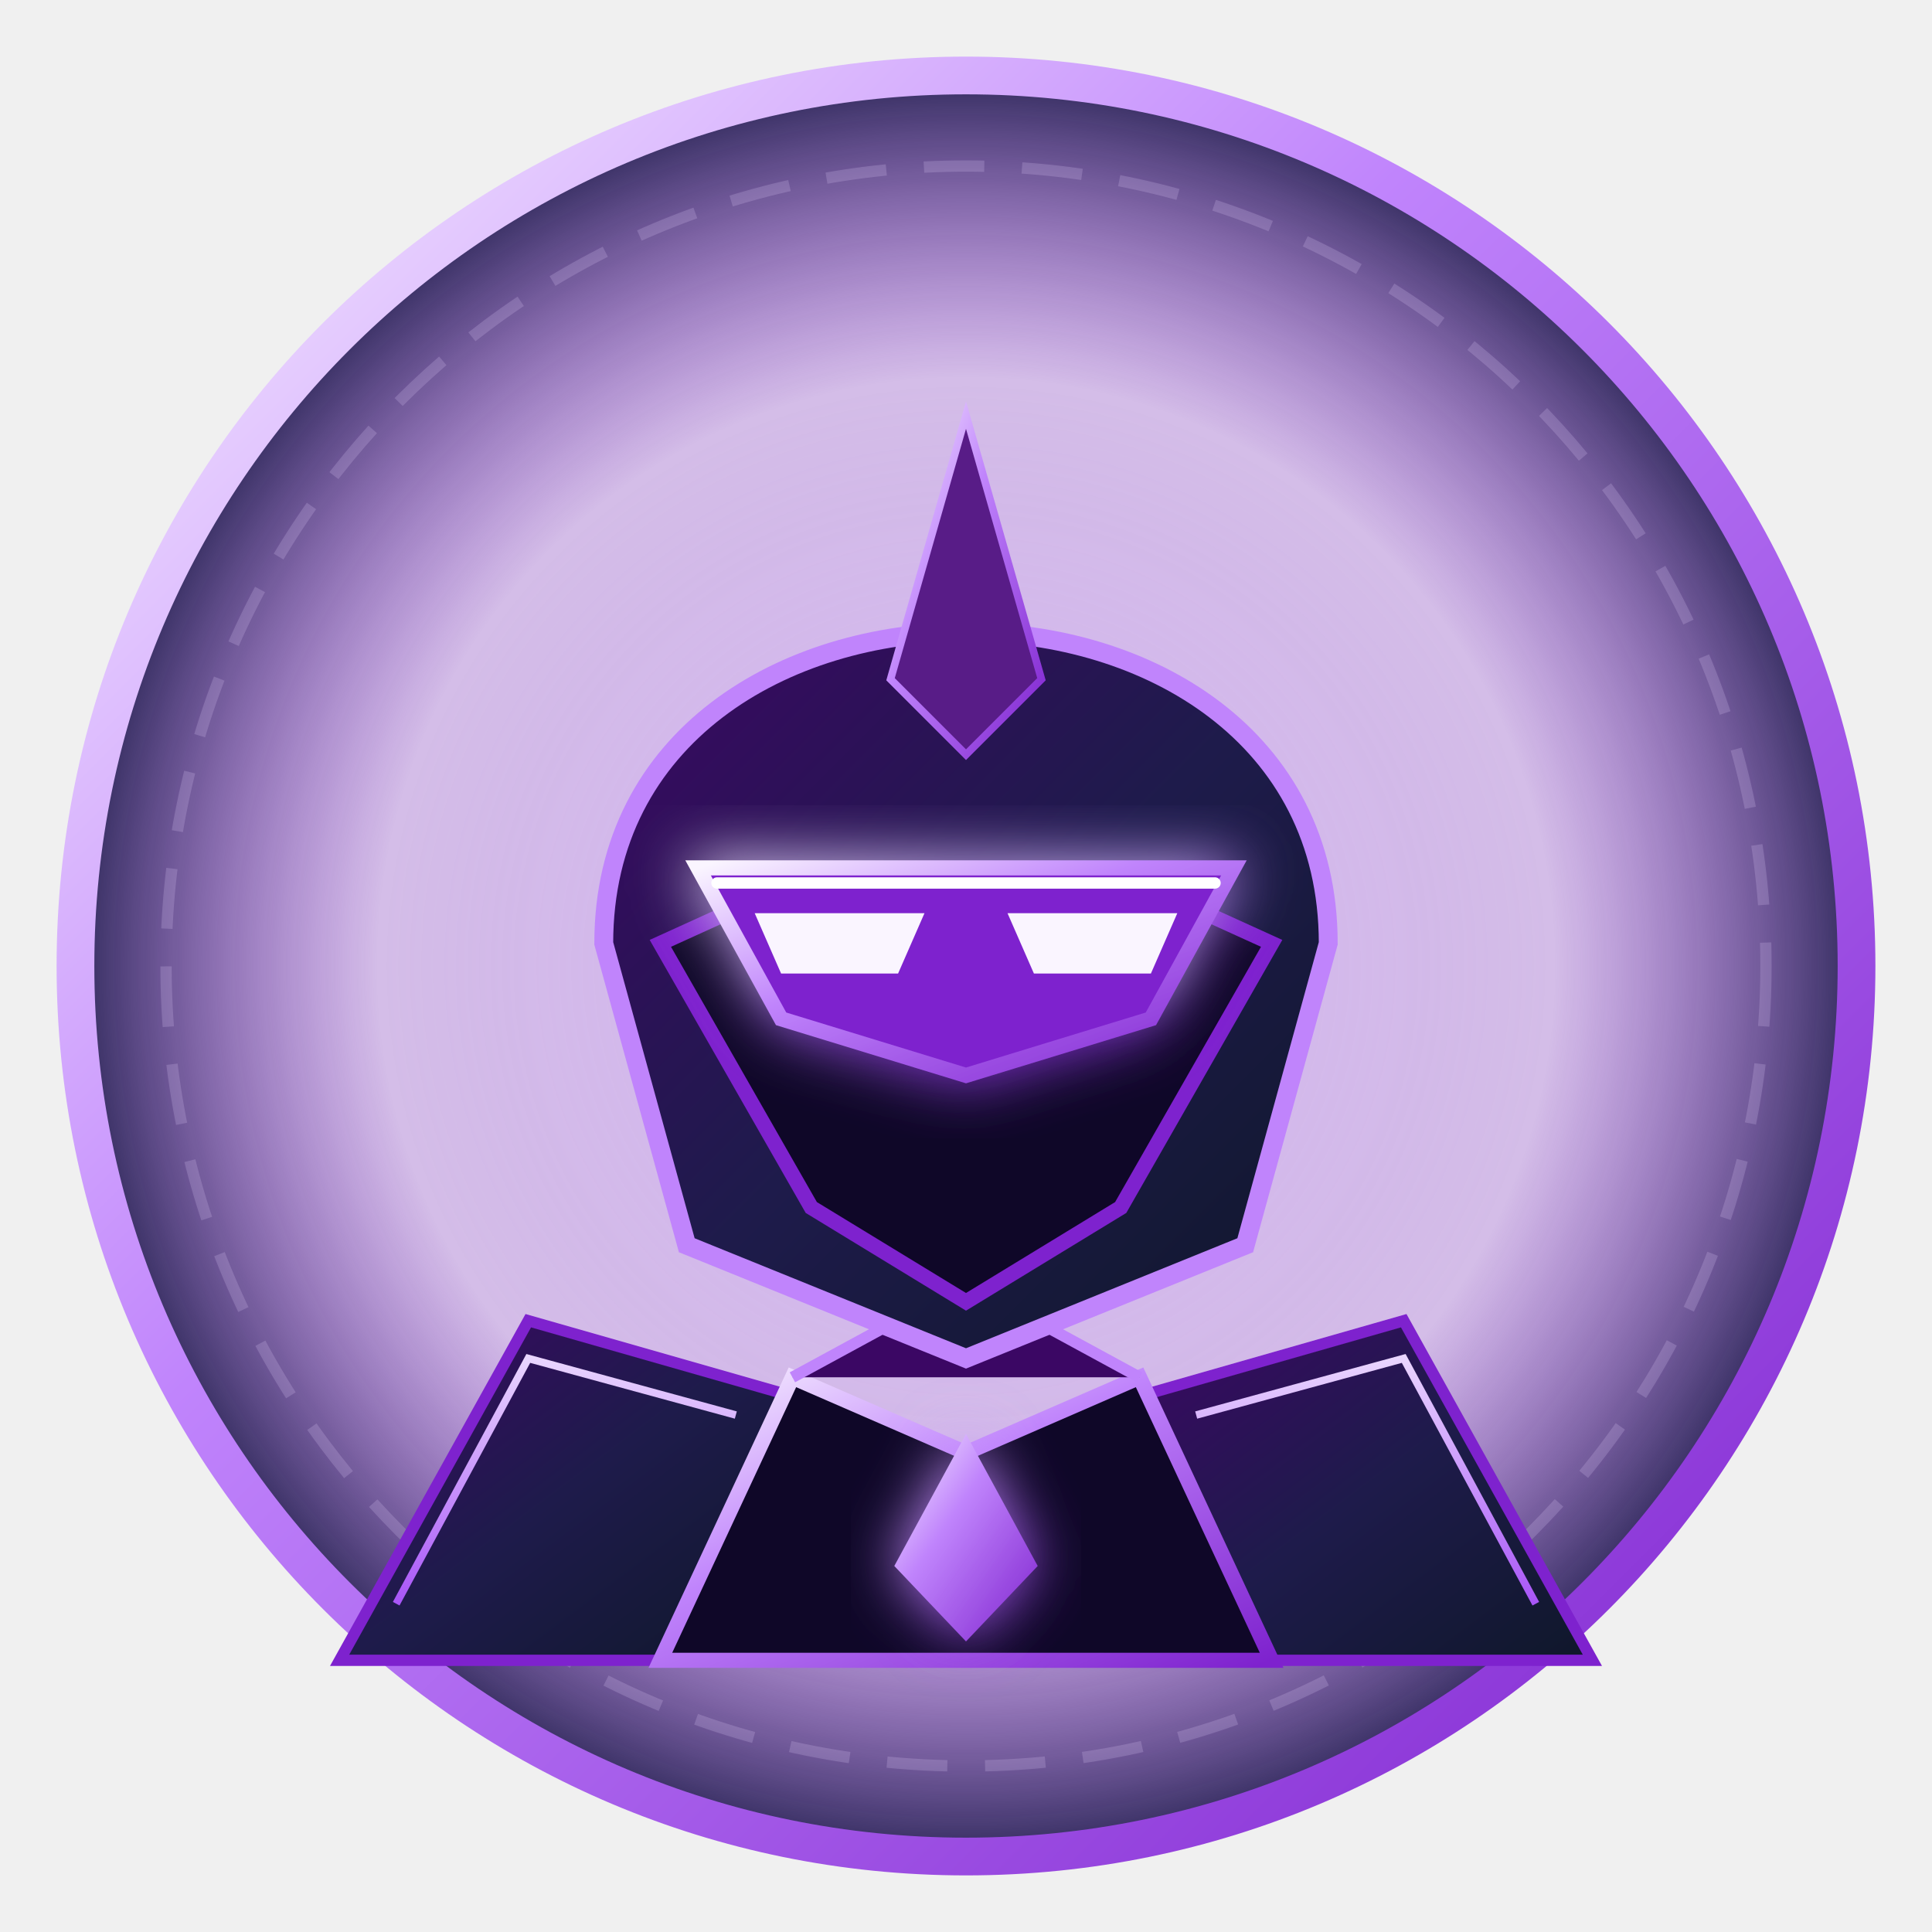
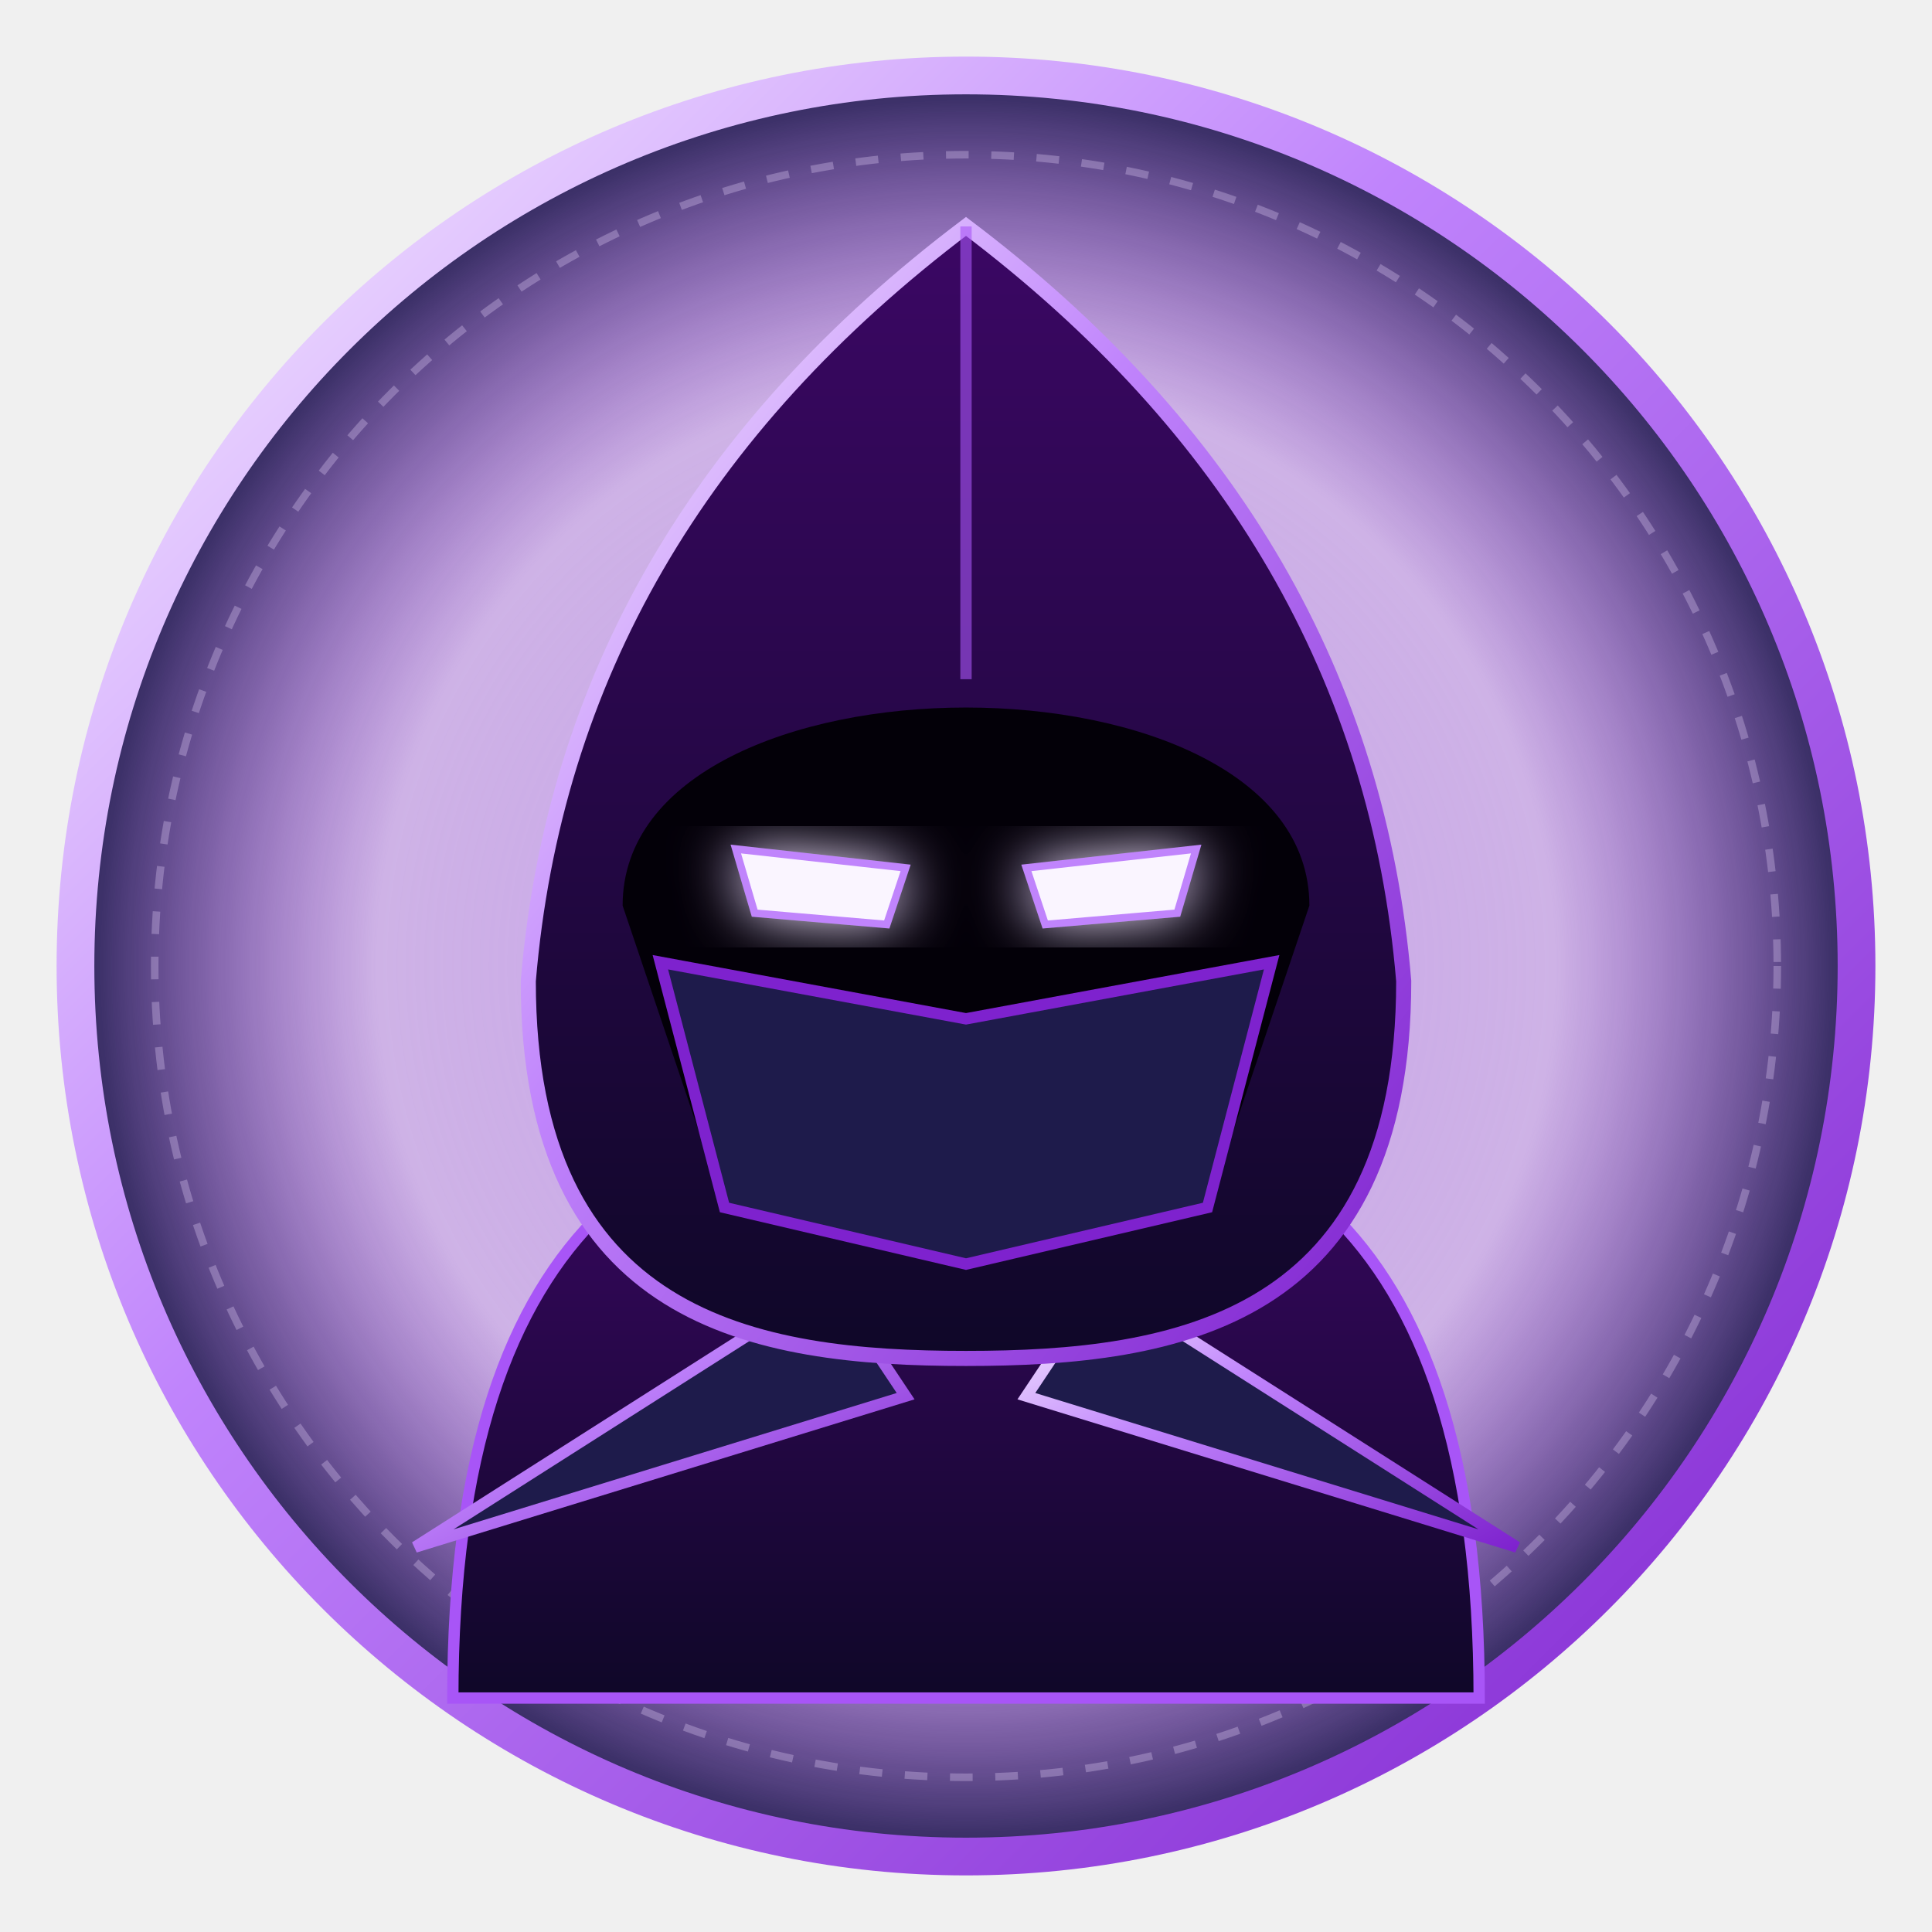
<svg xmlns="http://www.w3.org/2000/svg" viewBox="0 0 512 512" width="100%" height="100%">
  <defs>
    <radialGradient id="shaBg" cx="50%" cy="50%" r="50%">
-       <stop offset="0%" stop-color="#c084fc" stop-opacity="0.45" />
-       <stop offset="65%" stop-color="#7e22ce" stop-opacity="0.25" />
-       <stop offset="100%" stop-color="#1e1b4b" stop-opacity="0.95" />
+       <stop offset="0%" stop-color="#c084fc" stop-opacity="0.55" />
+       <stop offset="65%" stop-color="#7e22ce" stop-opacity="0.3" />
+       <stop offset="100%" stop-color="#1e1b4b" stop-opacity="0.98" />
    </radialGradient>
-     <linearGradient id="shaArmor" x1="0%" y1="0%" x2="100%" y2="100%">
-       <stop offset="0%" stop-color="#3b0764" />
-       <stop offset="50%" stop-color="#1e1b4b" />
-       <stop offset="100%" stop-color="#0f172a" />
-     </linearGradient>
-     <linearGradient id="shaHighlight" x1="0%" y1="0%" x2="0%" y2="100%">
-       <stop offset="0%" stop-color="#e9d5ff" />
-       <stop offset="100%" stop-color="#a855f7" opacity="0.1" />
-     </linearGradient>
    <linearGradient id="shaPurpleGlow" x1="0%" y1="0%" x2="100%" y2="100%">
      <stop offset="0%" stop-color="#faf5ff" />
      <stop offset="40%" stop-color="#c084fc" />
      <stop offset="100%" stop-color="#7e22ce" />
+     </linearGradient>
+     <linearGradient id="shaCowl" x1="0%" y1="0%" x2="0%" y2="100%">
+       <stop offset="0%" stop-color="#3b0764" />
+       <stop offset="100%" stop-color="#0f0728" />
    </linearGradient>
    <filter id="shaGlow" x="-30%" y="-30%" width="160%" height="160%">
      <feGaussianBlur stdDeviation="8" result="blur" />
      <feComposite in="SourceGraphic" in2="blur" operator="over" />
    </filter>
  </defs>
  <circle cx="256" cy="256" r="236" fill="url(#shaBg)" stroke="url(#shaPurpleGlow)" stroke-width="10" />
-   <circle cx="256" cy="256" r="212" fill="none" stroke="#e9d5ff" stroke-opacity="0.2" stroke-width="3" stroke-dasharray="16 10" />
+   <circle cx="256" cy="256" r="215" fill="none" stroke="#e9d5ff" stroke-opacity="0.3" stroke-width="2" stroke-dasharray="6 6" />
+   <path d="M 120 450 C 120 320 180 290 256 290 C 332 290 392 320 392 450 Z" fill="url(#shaCowl)" stroke="#a855f7" stroke-width="3" />
+   <g stroke="url(#shaPurpleGlow)" stroke-width="3" fill="#1e1b4b">
+     <path d="M 110 410 L 220 340 L 240 370 Z" />
+     <path d="M 402 410 L 292 340 L 272 370 Z" />
+   </g>
  <g>
-     <path d="M 90 440 L 140 350 L 210 370 L 180 440 Z" fill="url(#shaArmor)" stroke="#7e22ce" stroke-width="3" />
-     <path d="M 105 425 L 140 360 L 195 375" fill="none" stroke="url(#shaHighlight)" stroke-width="2" />
-     <path d="M 422 440 L 372 350 L 302 370 L 332 440 Z" fill="url(#shaArmor)" stroke="#7e22ce" stroke-width="3" />
-     <path d="M 407 425 L 372 360 L 317 375" fill="none" stroke="url(#shaHighlight)" stroke-width="2" />
-     <path d="M 175 440 L 210 365 L 256 385 L 302 365 L 337 440 Z" fill="#0f0728" stroke="url(#shaPurpleGlow)" stroke-width="4" />
-     <polygon points="256,380 275,415 256,435 237,415" fill="url(#shaPurpleGlow)" filter="url(#shaGlow)" />
-     <path d="M 210 365 L 256 340 L 302 365" fill="#3b0764" stroke="#c084fc" stroke-width="3" />
-   </g>
-   <path d="M 210 340 L 256 355 L 302 340 L 285 300 L 227 300 Z" fill="#0f0728" stroke="#c084fc" stroke-width="3" />
-   <g>
-     <path d="M 160 250 C 160 140, 352 140, 352 250 L 330 330 L 256 360 L 182 330 Z" fill="url(#shaArmor)" stroke="#c084fc" stroke-width="5" />
-     <path d="M 256 110 L 276 180 L 256 200 L 236 180 Z" fill="#581c87" stroke="url(#shaPurpleGlow)" stroke-width="2" />
-     <path d="M 175 250 L 215 320 L 256 345 L 297 320 L 337 250 L 315 240 L 256 250 L 197 240 Z" fill="#0f0728" stroke="#7e22ce" stroke-width="4" />
+     <path d="M 256 60 Q 150 140 140 260 C 140 350 200 360 256 360 C 312 360 372 350 372 260 Q 362 140 256 60 Z" fill="url(#shaCowl)" stroke="url(#shaPurpleGlow)" stroke-width="4" />
+     <path d="M 256 60 L 256 180" stroke="#a855f7" stroke-width="3" fill="none" opacity="0.6" />
+     <path d="M 165 240 C 165 170 347 170 347 240 L 320 320 L 256 335 L 192 320 Z" fill="#030008" />
+     <path d="M 175 255 L 256 270 L 337 255 L 320 320 L 256 335 L 192 320 Z" fill="#1e1b4b" stroke="#7e22ce" stroke-width="3" />
    <g filter="url(#shaGlow)">
-       <path d="M 185 230 L 327 230 L 305 270 L 256 285 L 207 270 Z" fill="#7e22ce" stroke="url(#shaPurpleGlow)" stroke-width="4" />
-       <polygon points="200,242 245,242 238,258 207,258" fill="#faf5ff" />
-       <polygon points="312,242 267,242 274,258 305,258" fill="#faf5ff" />
-       <line x1="190" y1="234" x2="322" y2="234" stroke="#ffffff" stroke-width="3" stroke-linecap="round" />
+       <polygon points="195,225 240,230 235,245 200,242" fill="#faf5ff" stroke="#c084fc" stroke-width="2" />
+       <polygon points="317,225 272,230 277,245 312,242" fill="#faf5ff" stroke="#c084fc" stroke-width="2" />
    </g>
  </g>
</svg>
